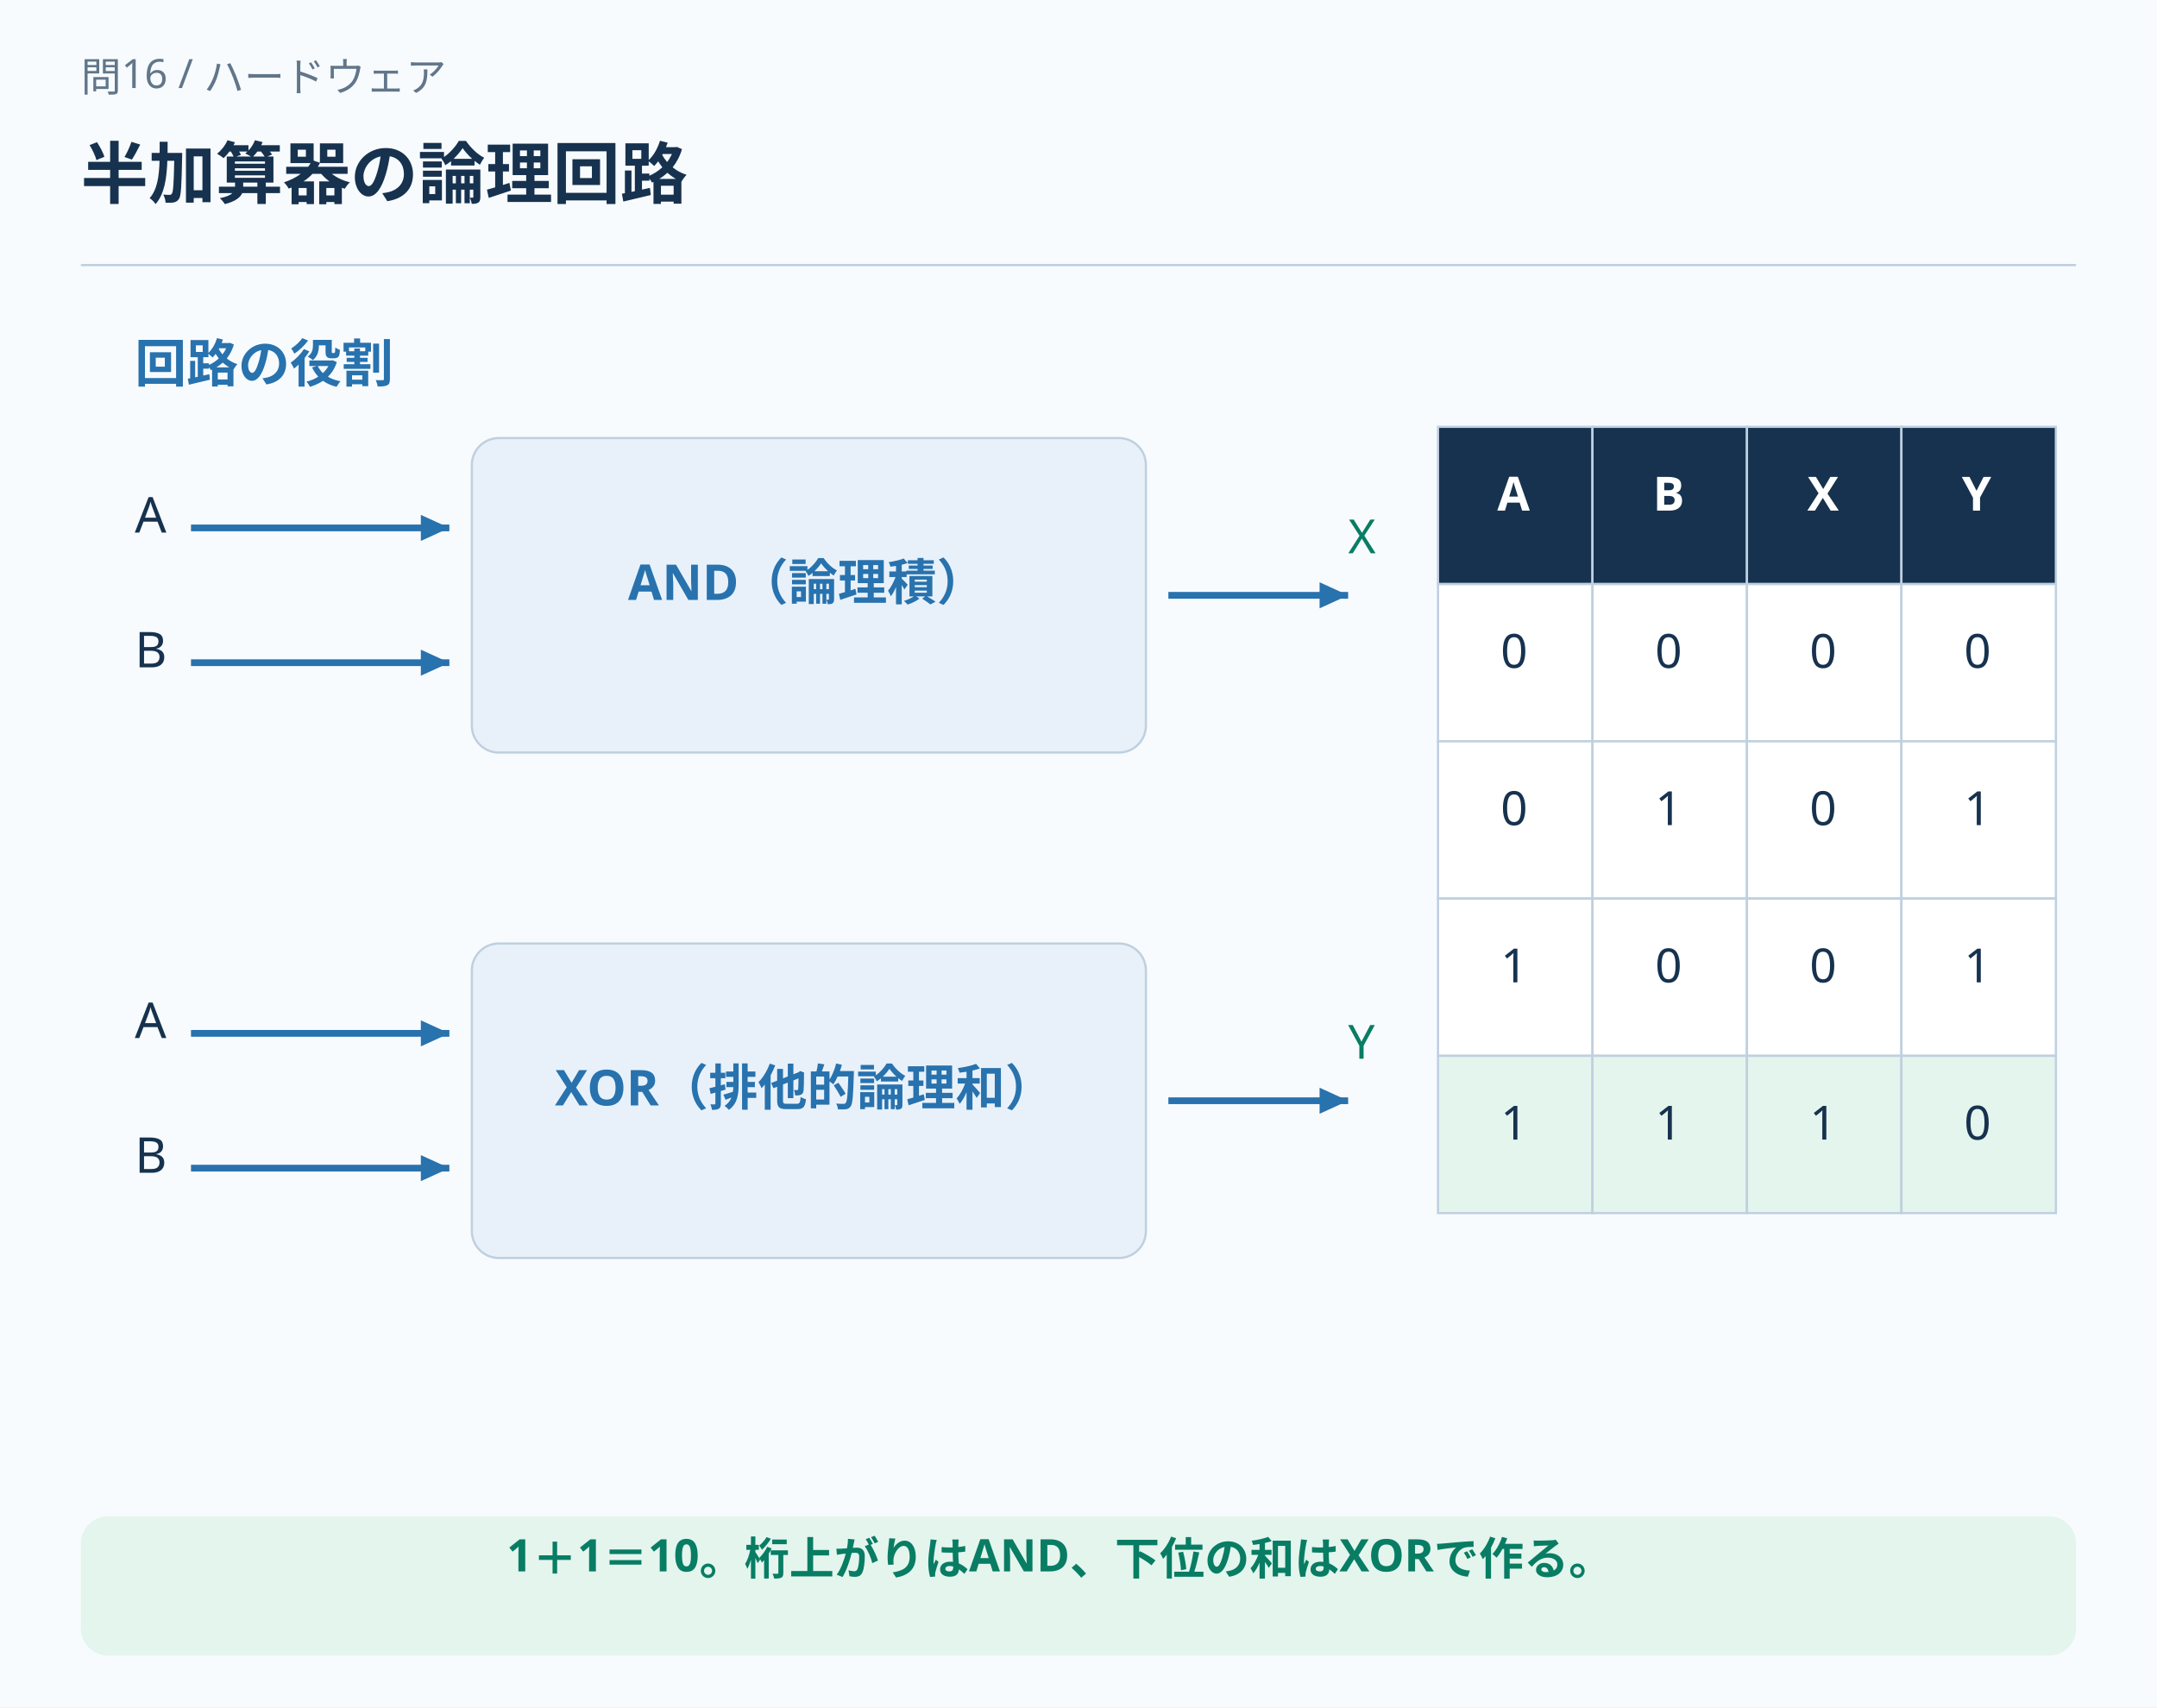
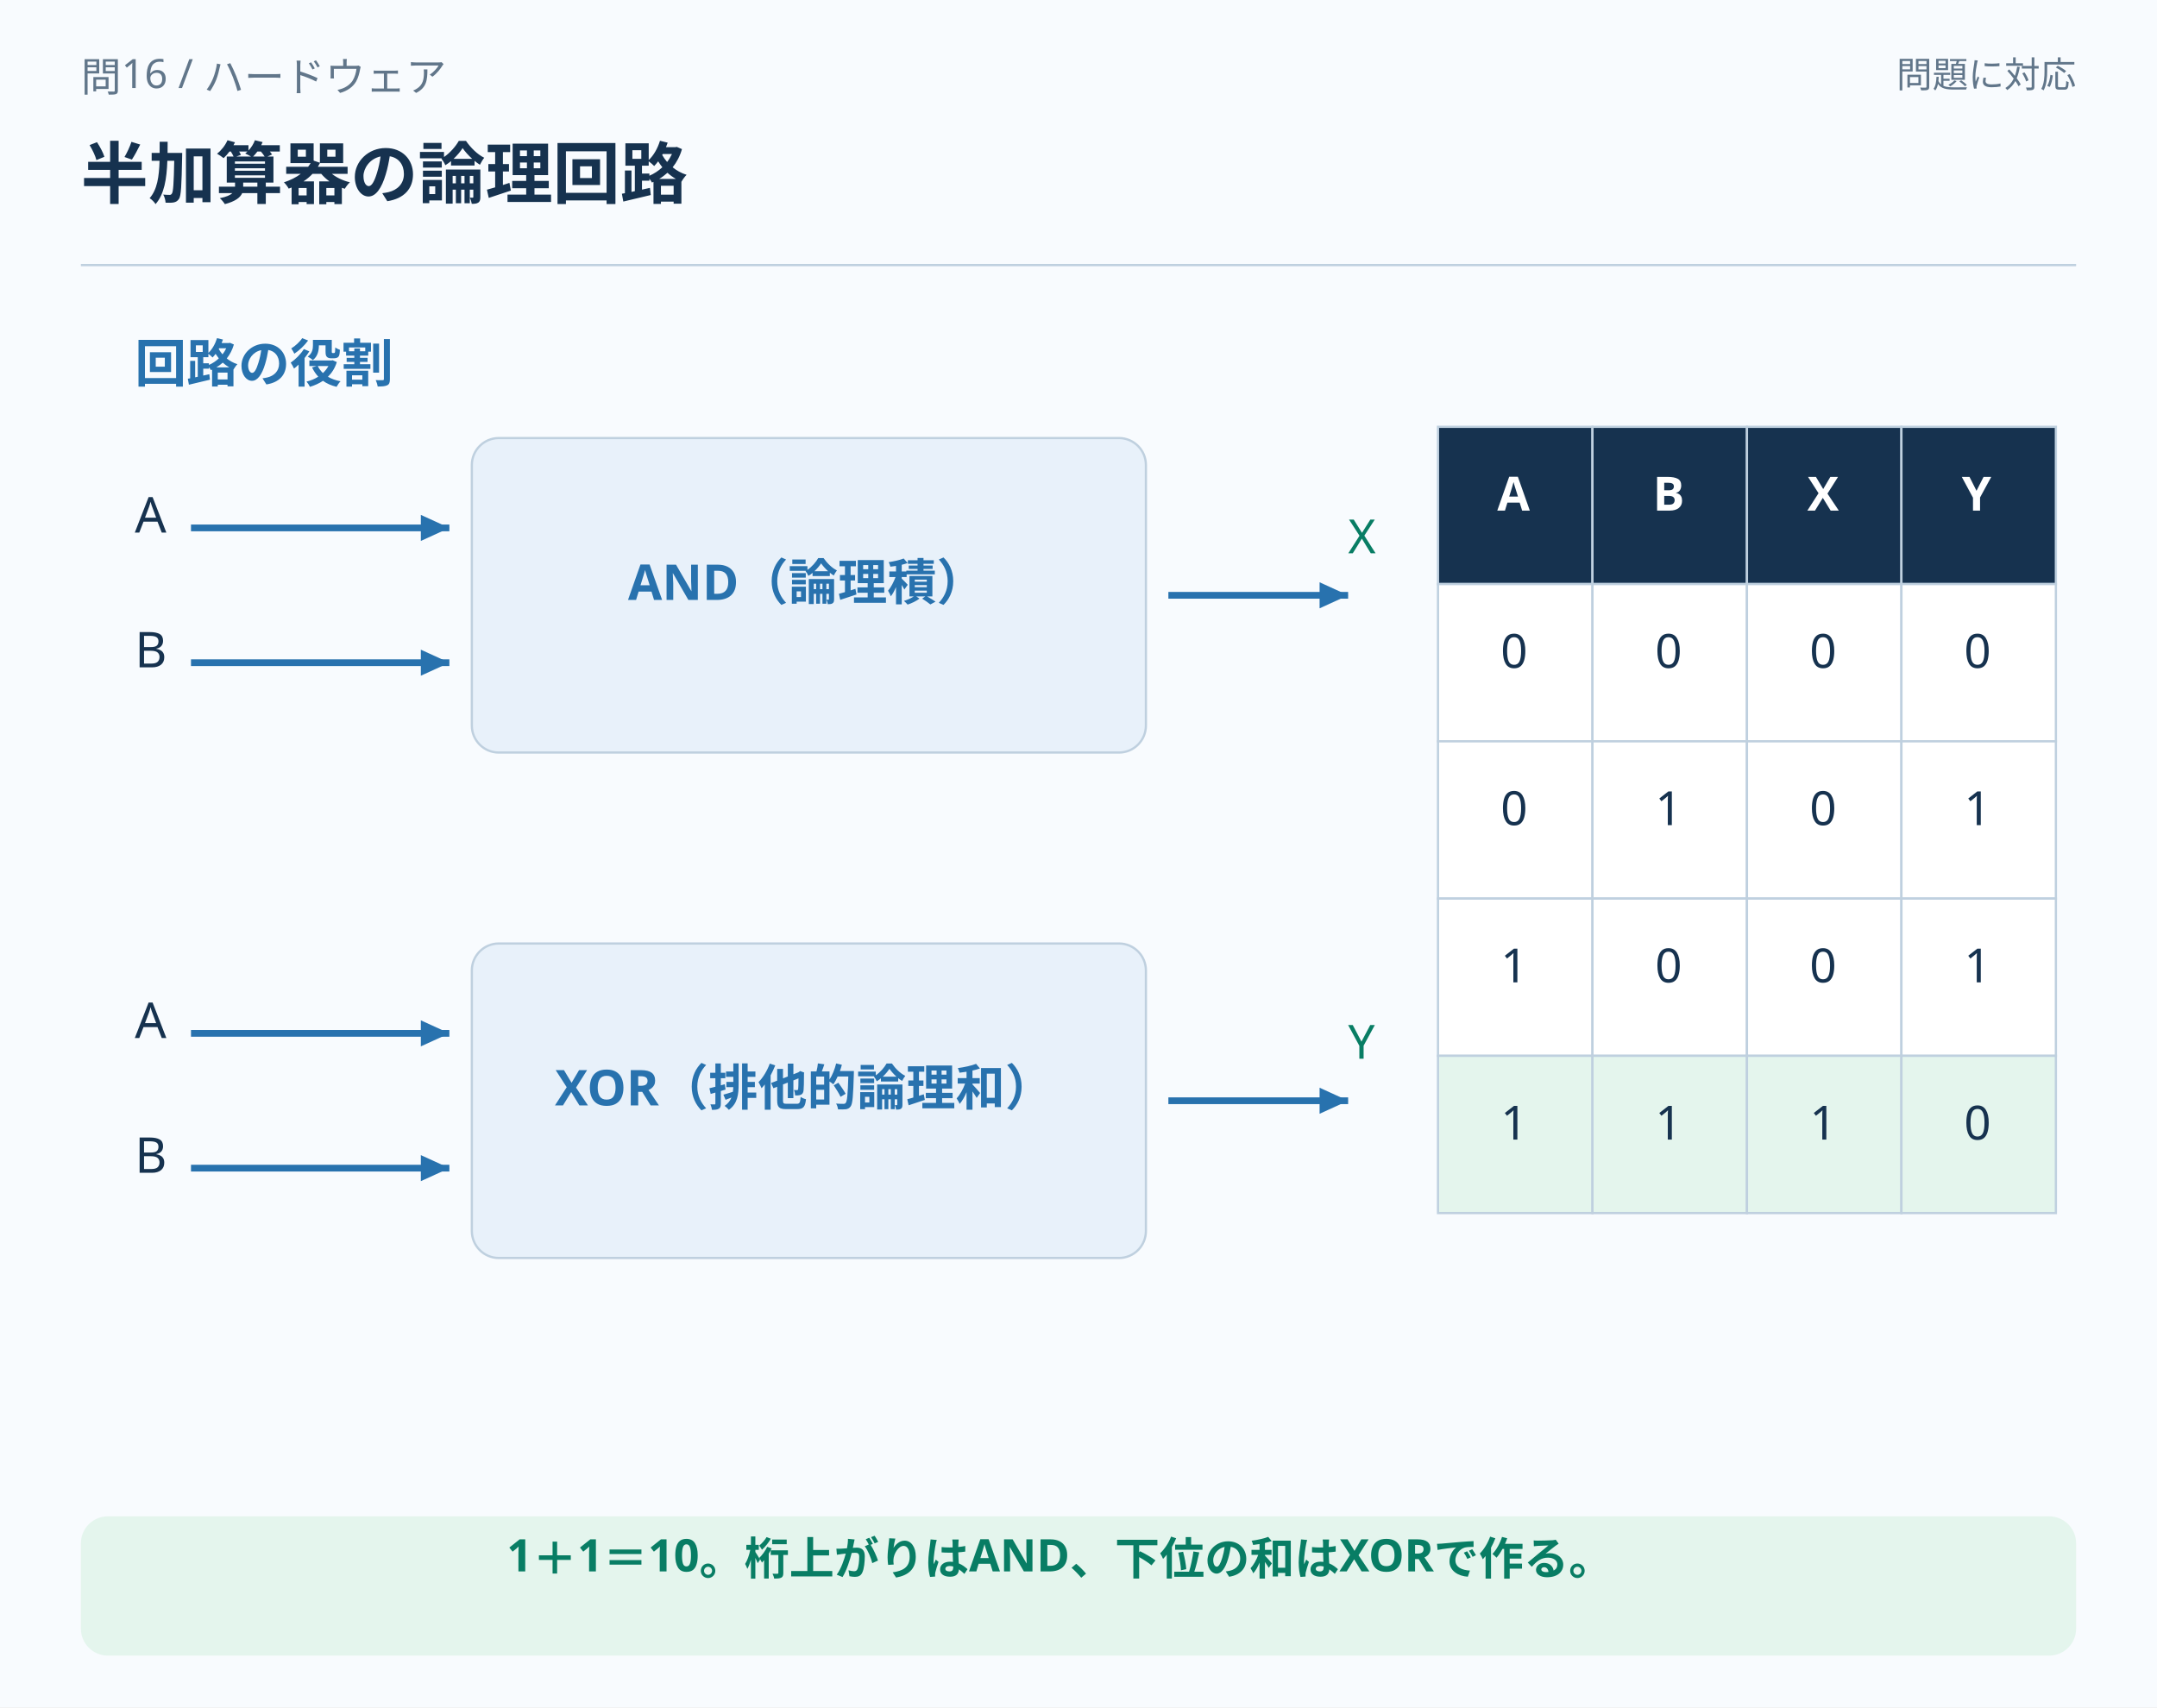
<svg xmlns="http://www.w3.org/2000/svg" viewBox="0 0 960 760" role="img" aria-labelledby="title16 desc16">
  <g font-family="Meiryo,Yu Gothic,sans-serif">
    <rect x="0" y="0" width="960" height="760" rx="0" fill="#f8fbfe" stroke="none" />
    <text x="36.00" y="25" font-size="18" fill="#61768a" font-weight="400" dominant-baseline="text-before-edge">問16  /  ハードウェア</text>
    <text x="36.00" y="62" font-size="30" fill="#16324f" font-weight="700" dominant-baseline="text-before-edge">半加算器の論理回路</text>
    <line x1="36" y1="118" x2="924" y2="118" stroke="#bfd0df" stroke-width="1" />
    <text x="60.00" y="150" font-size="23" fill="#2872ae" font-weight="700" dominant-baseline="text-before-edge">回路の役割</text>
    <text x="60.00" y="220" font-size="22" fill="#16324f" font-weight="400" dominant-baseline="text-before-edge">A</text>
    <text x="60.00" y="280" font-size="22" fill="#16324f" font-weight="400" dominant-baseline="text-before-edge">B</text>
    <line x1="85" y1="235" x2="200" y2="235" stroke="#2872ae" stroke-width="3" />
    <polygon points="200.0,235.0 187.3,240.8 187.3,229.2" fill="#2872ae" />
    <line x1="85" y1="295" x2="200" y2="295" stroke="#2872ae" stroke-width="3" />
    <polygon points="200.0,295.0 187.3,300.8 187.3,289.2" fill="#2872ae" />
    <rect x="210" y="195" width="300" height="140" rx="12" fill="#e8f1fa" stroke="#bfd0df" />
    <text x="279.50" y="250.0" font-size="22" fill="#2872ae" font-weight="700" dominant-baseline="text-before-edge">AND（論理積）</text>
    <line x1="520" y1="265" x2="600" y2="265" stroke="#2872ae" stroke-width="3" />
    <polygon points="600.0,265.0 587.3,270.8 587.3,259.2" fill="#2872ae" />
    <text x="60.00" y="445" font-size="22" fill="#16324f" font-weight="400" dominant-baseline="text-before-edge">A</text>
    <text x="60.00" y="505" font-size="22" fill="#16324f" font-weight="400" dominant-baseline="text-before-edge">B</text>
    <line x1="85" y1="460" x2="200" y2="460" stroke="#2872ae" stroke-width="3" />
    <polygon points="200.0,460.0 187.3,465.8 187.3,454.2" fill="#2872ae" />
    <line x1="85" y1="520" x2="200" y2="520" stroke="#2872ae" stroke-width="3" />
    <polygon points="200.0,520.0 187.3,525.8 187.3,514.2" fill="#2872ae" />
    <rect x="210" y="420" width="300" height="140" rx="12" fill="#e8f1fa" stroke="#bfd0df" />
    <text x="247.00" y="475.0" font-size="22" fill="#2872ae" font-weight="700" dominant-baseline="text-before-edge">XOR（排他的論理和）</text>
    <line x1="520" y1="490" x2="600" y2="490" stroke="#2872ae" stroke-width="3" />
    <polygon points="600.0,490.0 587.3,495.8 587.3,484.2" fill="#2872ae" />
    <rect x="640" y="190" width="68.75" height="70" rx="0" fill="#16324f" stroke="#bfd0df" />
    <text x="666.38" y="211.0" font-size="21" fill="white" font-weight="700" dominant-baseline="text-before-edge">A</text>
    <rect x="708.75" y="190" width="68.75" height="70" rx="0" fill="#16324f" stroke="#bfd0df" />
    <text x="735.62" y="211.0" font-size="21" fill="white" font-weight="700" dominant-baseline="text-before-edge">B</text>
    <rect x="777.5" y="190" width="68.75" height="70" rx="0" fill="#16324f" stroke="#bfd0df" />
    <text x="804.38" y="211.0" font-size="21" fill="white" font-weight="700" dominant-baseline="text-before-edge">X</text>
    <rect x="846.25" y="190" width="68.75" height="70" rx="0" fill="#16324f" stroke="#bfd0df" />
    <text x="873.12" y="211.0" font-size="21" fill="white" font-weight="700" dominant-baseline="text-before-edge">Y</text>
    <rect x="640" y="260" width="68.75" height="70" rx="0" fill="white" stroke="#bfd0df" />
    <text x="667.88" y="281.0" font-size="21" fill="#16324f" font-weight="400" dominant-baseline="text-before-edge">0</text>
    <rect x="708.75" y="260" width="68.75" height="70" rx="0" fill="white" stroke="#bfd0df" />
    <text x="736.62" y="281.0" font-size="21" fill="#16324f" font-weight="400" dominant-baseline="text-before-edge">0</text>
    <rect x="777.5" y="260" width="68.75" height="70" rx="0" fill="white" stroke="#bfd0df" />
    <text x="805.38" y="281.0" font-size="21" fill="#16324f" font-weight="400" dominant-baseline="text-before-edge">0</text>
    <rect x="846.25" y="260" width="68.75" height="70" rx="0" fill="white" stroke="#bfd0df" />
    <text x="874.12" y="281.0" font-size="21" fill="#16324f" font-weight="400" dominant-baseline="text-before-edge">0</text>
    <rect x="640" y="330" width="68.75" height="70" rx="0" fill="white" stroke="#bfd0df" />
    <text x="667.88" y="351.0" font-size="21" fill="#16324f" font-weight="400" dominant-baseline="text-before-edge">0</text>
    <rect x="708.75" y="330" width="68.75" height="70" rx="0" fill="white" stroke="#bfd0df" />
    <text x="736.62" y="351.0" font-size="21" fill="#16324f" font-weight="400" dominant-baseline="text-before-edge">1</text>
    <rect x="777.5" y="330" width="68.75" height="70" rx="0" fill="white" stroke="#bfd0df" />
    <text x="805.38" y="351.0" font-size="21" fill="#16324f" font-weight="400" dominant-baseline="text-before-edge">0</text>
    <rect x="846.25" y="330" width="68.75" height="70" rx="0" fill="white" stroke="#bfd0df" />
    <text x="874.12" y="351.0" font-size="21" fill="#16324f" font-weight="400" dominant-baseline="text-before-edge">1</text>
    <rect x="640" y="400" width="68.75" height="70" rx="0" fill="white" stroke="#bfd0df" />
    <text x="667.88" y="421.0" font-size="21" fill="#16324f" font-weight="400" dominant-baseline="text-before-edge">1</text>
    <rect x="708.75" y="400" width="68.75" height="70" rx="0" fill="white" stroke="#bfd0df" />
    <text x="736.62" y="421.0" font-size="21" fill="#16324f" font-weight="400" dominant-baseline="text-before-edge">0</text>
    <rect x="777.5" y="400" width="68.75" height="70" rx="0" fill="white" stroke="#bfd0df" />
    <text x="805.38" y="421.0" font-size="21" fill="#16324f" font-weight="400" dominant-baseline="text-before-edge">0</text>
    <rect x="846.25" y="400" width="68.75" height="70" rx="0" fill="white" stroke="#bfd0df" />
    <text x="874.12" y="421.0" font-size="21" fill="#16324f" font-weight="400" dominant-baseline="text-before-edge">1</text>
    <rect x="640" y="470" width="68.75" height="70" rx="0" fill="#e4f5ed" stroke="#bfd0df" />
    <text x="667.88" y="491.0" font-size="21" fill="#16324f" font-weight="400" dominant-baseline="text-before-edge">1</text>
    <rect x="708.75" y="470" width="68.75" height="70" rx="0" fill="#e4f5ed" stroke="#bfd0df" />
    <text x="736.62" y="491.0" font-size="21" fill="#16324f" font-weight="400" dominant-baseline="text-before-edge">1</text>
    <rect x="777.5" y="470" width="68.75" height="70" rx="0" fill="#e4f5ed" stroke="#bfd0df" />
    <text x="805.38" y="491.0" font-size="21" fill="#16324f" font-weight="400" dominant-baseline="text-before-edge">1</text>
    <rect x="846.25" y="470" width="68.75" height="70" rx="0" fill="#e4f5ed" stroke="#bfd0df" />
    <text x="874.12" y="491.0" font-size="21" fill="#16324f" font-weight="400" dominant-baseline="text-before-edge">0</text>
    <text x="600.00" y="230" font-size="21" fill="#087d64" font-weight="400" dominant-baseline="text-before-edge">X</text>
    <text x="600.00" y="455" font-size="21" fill="#087d64" font-weight="400" dominant-baseline="text-before-edge">Y</text>
    <rect x="36" y="675" width="888" height="62" rx="12" fill="#e4f5ed" stroke="none" />
    <text x="225.50" y="684" font-size="20" fill="#087d64" font-weight="700" dominant-baseline="text-before-edge">1＋1＝10。桁上がりはAND、下位の和はXORで作る。</text>
+     <text x="924" y="25" font-size="16" fill="#61768a" text-anchor="end" dominant-baseline="text-before-edge">問題に対応</text>
  </g>
</svg>
